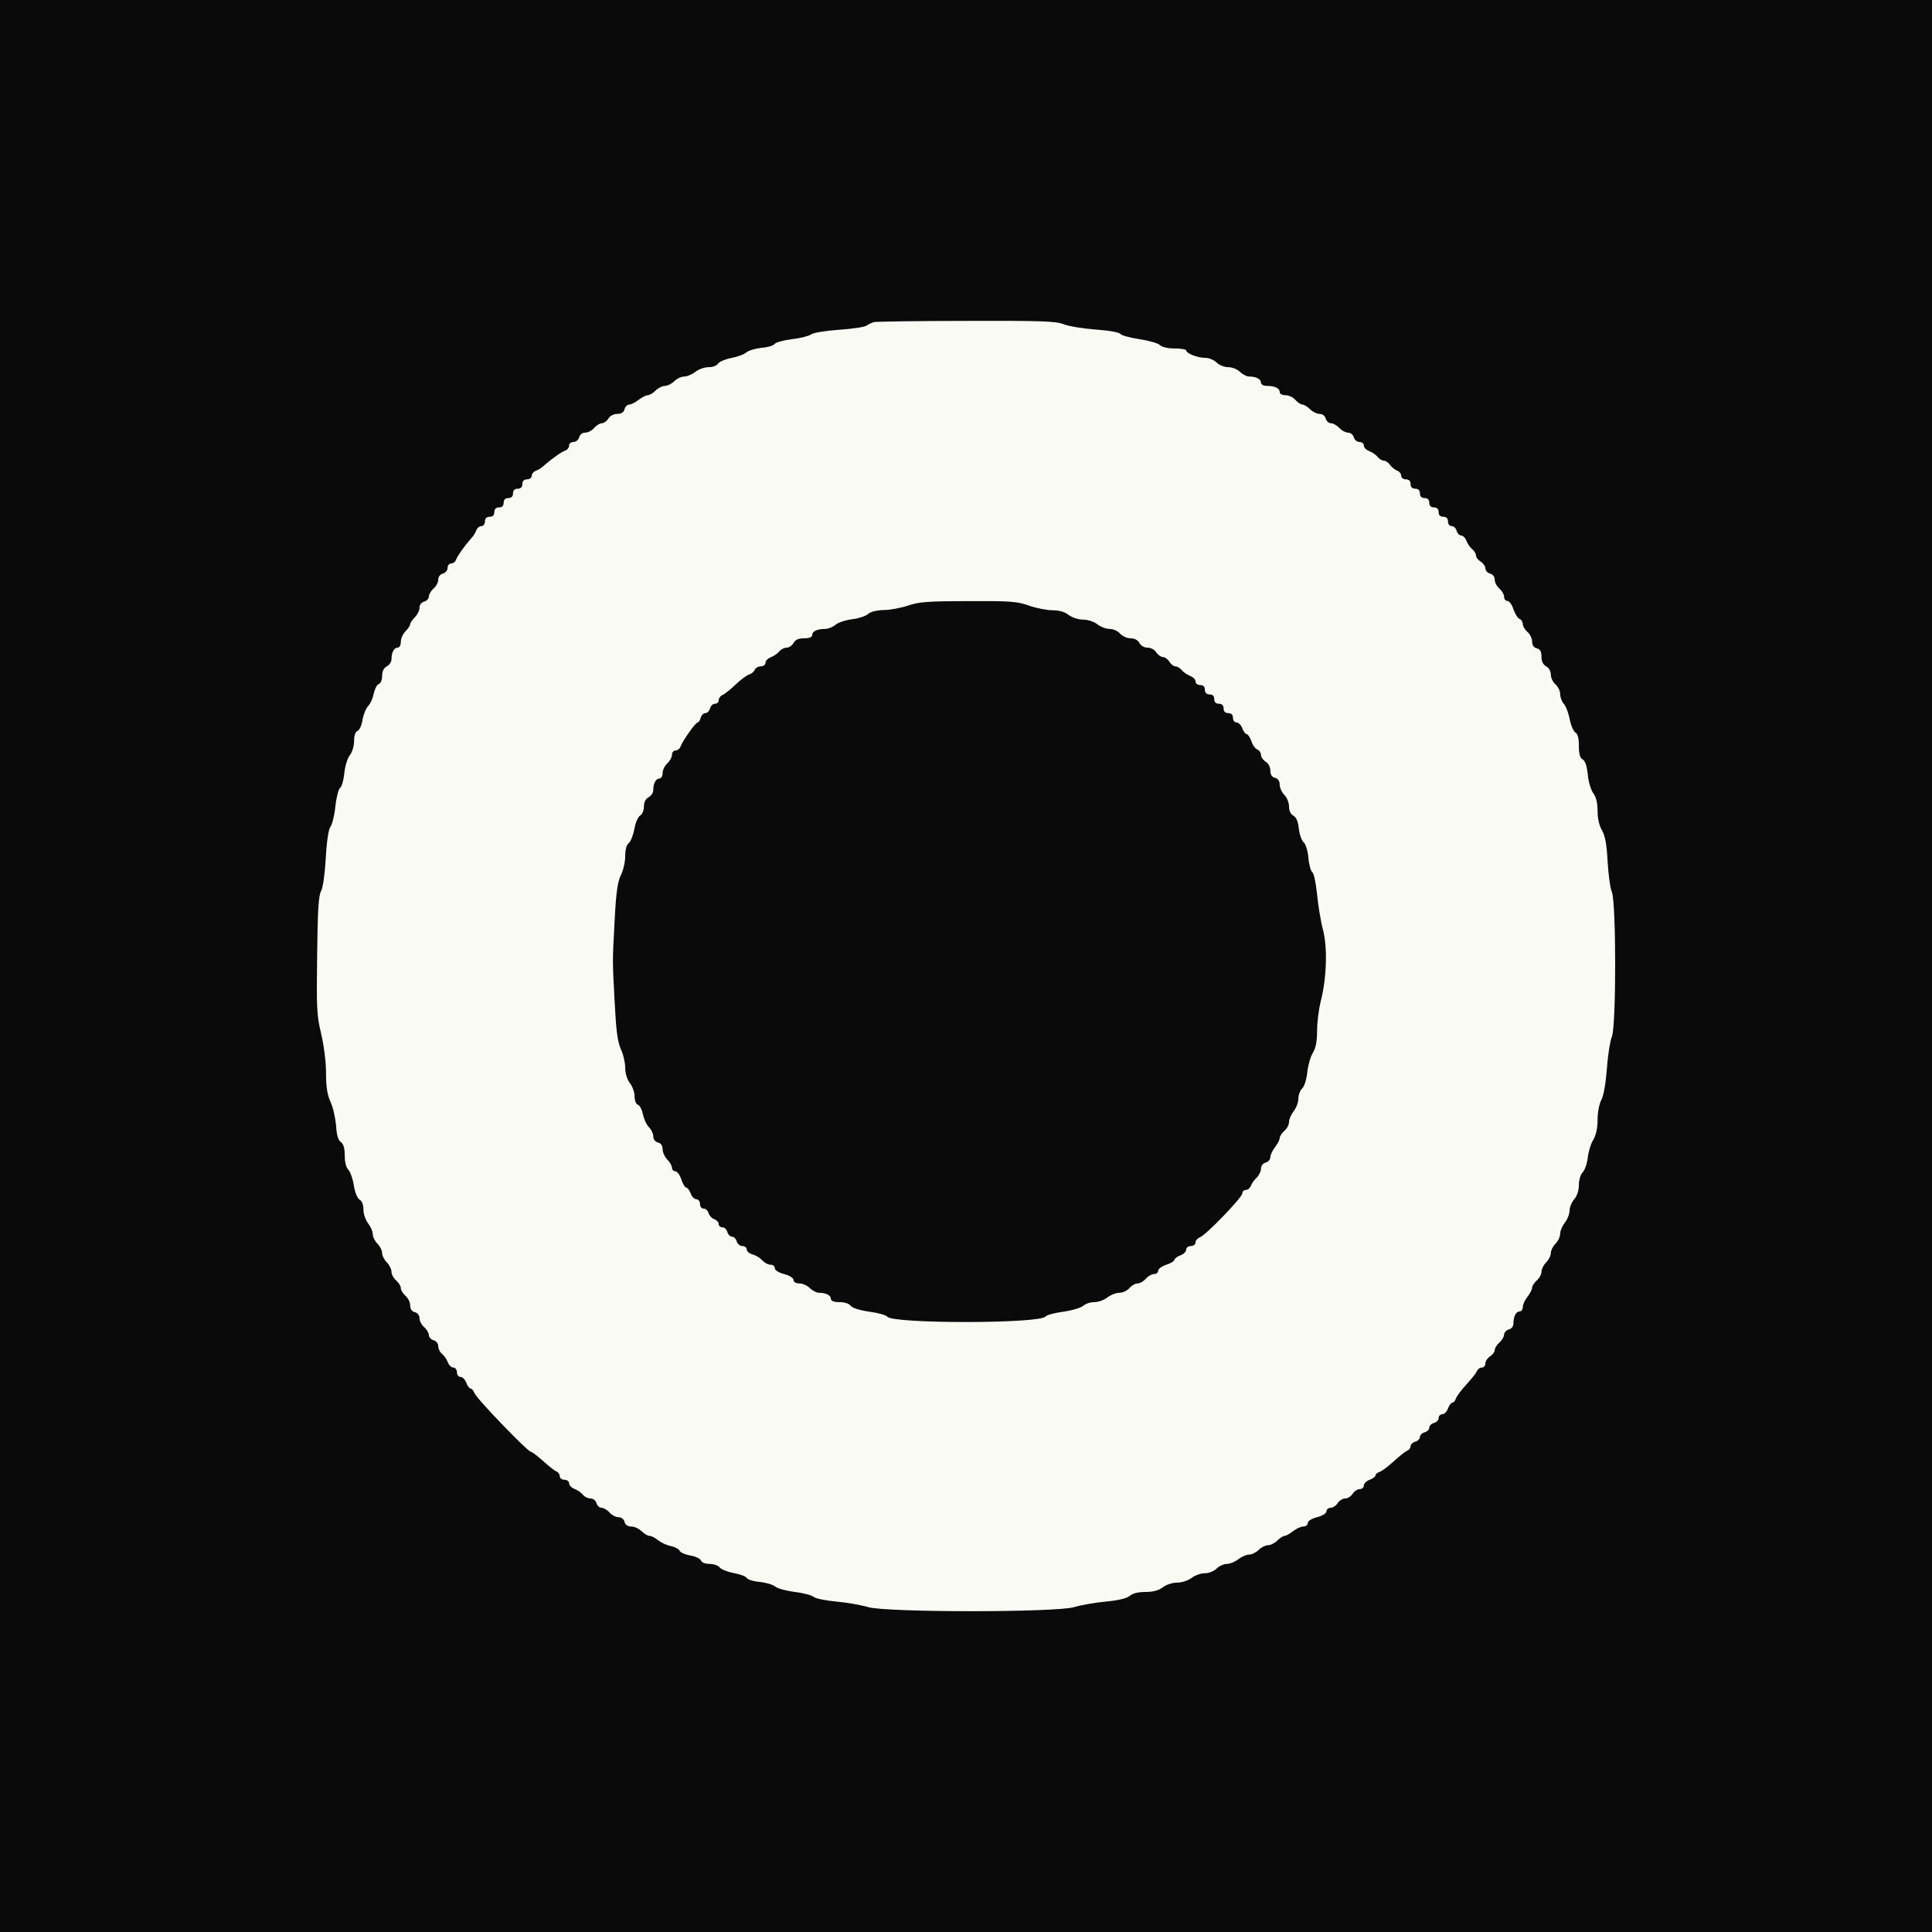
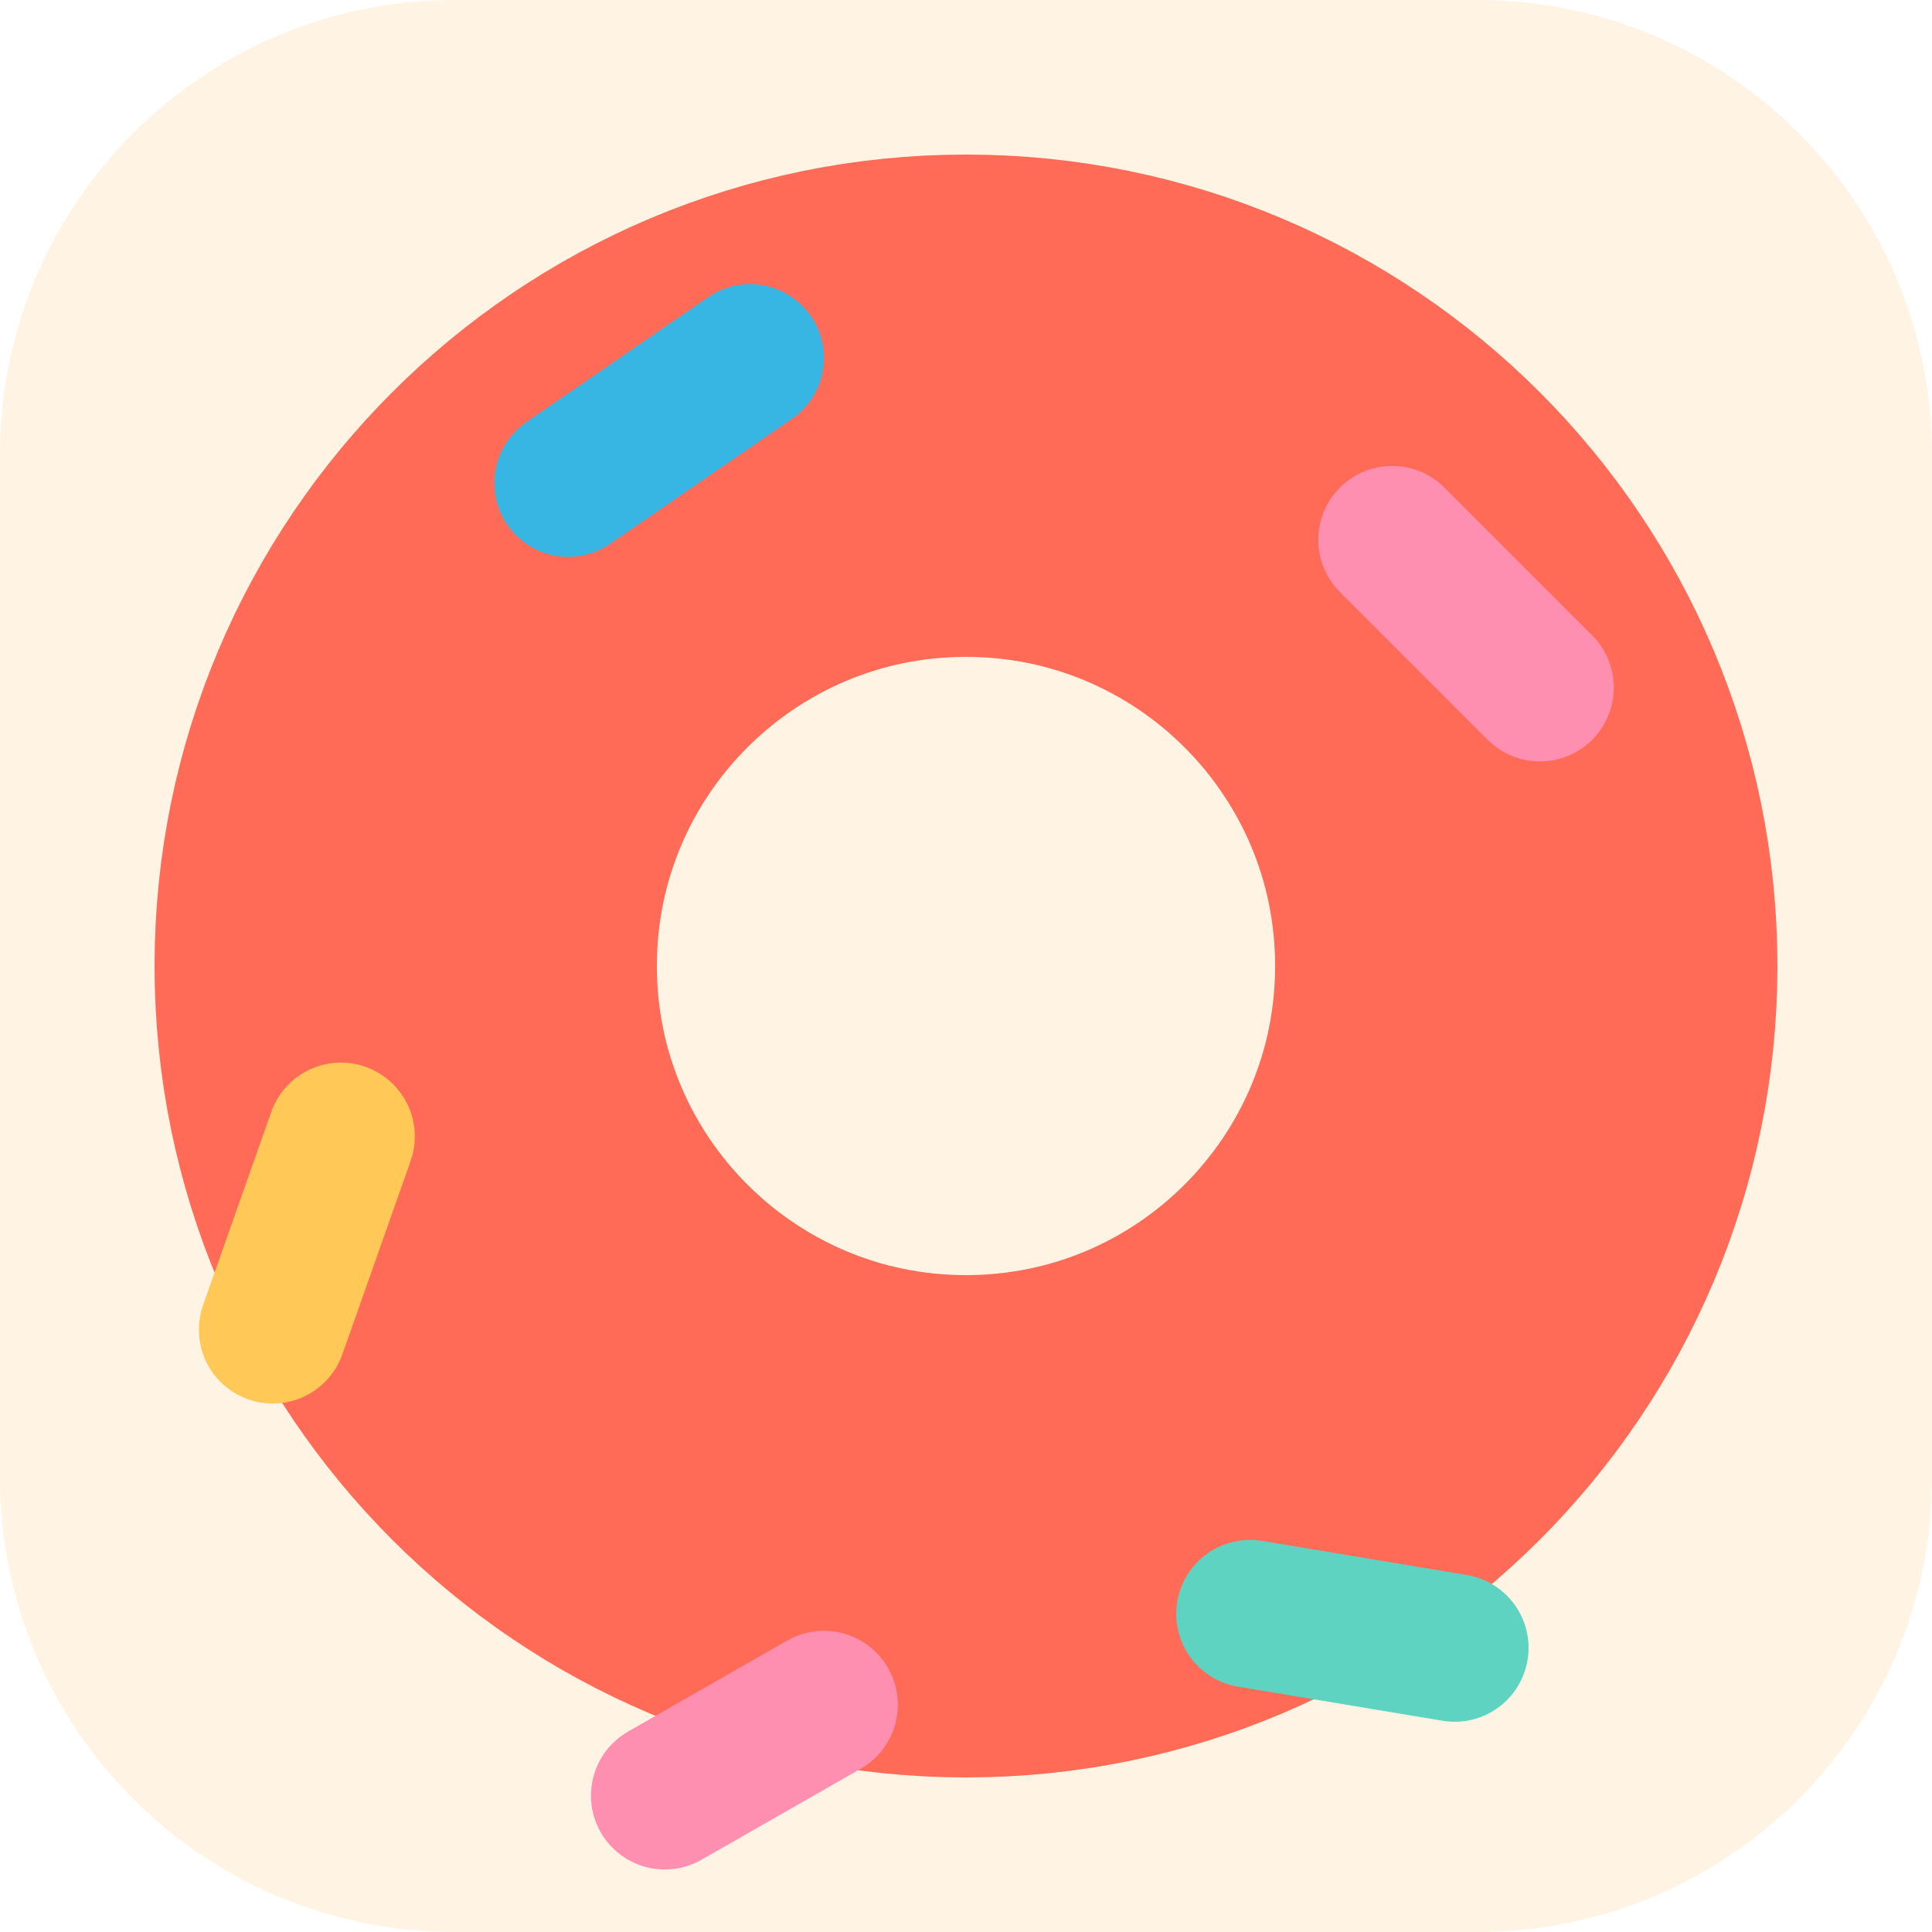
- <svg xmlns="http://www.w3.org/2000/svg" viewBox="0 0 100 100" width="100" height="100" role="img" aria-label="offdesk">
-   <rect width="100" height="100" fill="#0A0A0A" />
-   <g transform="translate(-48.9393,-188.1181) scale(0.120983)" fill="#FAFAF5">
-     <g transform="translate(0,4096) scale(0.1,-0.1)" stroke="none">
-       <path d="M7785 24033 c-11 -3 -26 -10 -32 -15 -7 -6 -60 -14 -118 -18 -58 -4 -112 -13 -120 -20 -8 -6 -44 -16 -81 -20 -37 -5 -70 -14 -74 -20 -4 -7 -29 -15 -56 -17 -27 -3 -57 -12 -66 -20 -10 -9 -39 -19 -65 -24 -26 -5 -51 -16 -56 -24 -4 -8 -22 -15 -40 -15 -18 0 -43 -9 -57 -20 -14 -11 -35 -20 -47 -20 -13 0 -32 -9 -43 -20 -11 -11 -29 -20 -40 -20 -11 0 -29 -9 -40 -20 -11 -11 -26 -20 -34 -20 -7 0 -25 -9 -39 -20 -14 -11 -32 -20 -40 -20 -8 0 -17 -9 -20 -20 -3 -13 -14 -20 -31 -20 -15 0 -31 -8 -38 -20 -7 -11 -20 -20 -28 -20 -9 0 -23 -9 -33 -20 -9 -11 -26 -20 -38 -20 -12 0 -23 -8 -26 -20 -3 -11 -14 -20 -24 -20 -11 0 -19 -7 -19 -15 0 -9 -8 -19 -17 -22 -17 -6 -59 -36 -93 -66 -8 -8 -23 -17 -32 -20 -10 -4 -18 -13 -18 -22 0 -8 -9 -15 -20 -15 -13 0 -20 -7 -20 -20 0 -13 -7 -20 -20 -20 -13 0 -20 -7 -20 -20 0 -13 -7 -20 -20 -20 -13 0 -20 -7 -20 -20 0 -13 -7 -20 -20 -20 -13 0 -20 -7 -20 -20 0 -13 -7 -20 -20 -20 -13 0 -20 -7 -20 -20 0 -11 -7 -20 -15 -20 -9 0 -18 -8 -22 -17 -3 -10 -12 -25 -20 -33 -30 -34 -60 -76 -66 -92 -3 -10 -13 -18 -22 -18 -8 0 -15 -8 -15 -19 0 -10 -9 -21 -20 -24 -12 -3 -20 -14 -20 -26 0 -12 -9 -29 -20 -38 -11 -10 -20 -25 -20 -34 0 -9 -9 -19 -20 -22 -12 -3 -20 -14 -20 -26 0 -12 -9 -30 -20 -41 -11 -11 -20 -24 -20 -30 0 -5 -9 -19 -20 -30 -11 -11 -20 -31 -20 -45 0 -15 -6 -25 -14 -25 -15 0 -26 -21 -26 -50 0 -11 -9 -24 -20 -30 -13 -7 -20 -21 -20 -41 0 -17 -6 -32 -15 -35 -8 -3 -17 -22 -21 -41 -4 -20 -14 -43 -24 -53 -9 -9 -20 -36 -24 -59 -3 -23 -13 -44 -21 -47 -10 -4 -15 -20 -15 -44 0 -21 -8 -48 -19 -61 -10 -14 -20 -47 -23 -78 -3 -29 -11 -57 -18 -61 -6 -4 -16 -40 -20 -79 -4 -39 -14 -78 -21 -87 -8 -10 -16 -60 -20 -133 -4 -69 -12 -127 -20 -142 -11 -18 -15 -85 -17 -274 -3 -226 -2 -258 17 -336 12 -52 21 -120 21 -168 0 -59 5 -93 19 -124 11 -23 21 -69 24 -101 2 -40 9 -63 20 -71 12 -8 17 -27 17 -58 0 -28 6 -52 16 -61 8 -9 19 -39 23 -67 5 -31 15 -55 25 -61 10 -5 16 -22 16 -42 0 -18 9 -45 20 -59 11 -14 20 -35 20 -46 0 -12 9 -30 20 -41 11 -11 20 -29 20 -40 0 -11 9 -29 20 -40 11 -11 20 -29 20 -40 0 -11 9 -28 20 -37 11 -10 20 -24 20 -33 0 -9 9 -23 20 -33 11 -9 20 -28 20 -41 0 -15 7 -26 20 -29 12 -3 20 -14 20 -26 0 -12 9 -29 20 -38 11 -10 20 -25 20 -34 0 -9 9 -19 20 -22 11 -3 20 -14 20 -25 0 -11 7 -26 16 -33 9 -7 20 -23 25 -36 5 -13 15 -23 24 -23 8 0 15 -9 15 -20 0 -11 7 -20 15 -20 9 0 20 -11 25 -25 5 -14 14 -25 19 -25 5 0 12 -9 16 -19 6 -21 228 -251 241 -251 5 0 28 -18 52 -39 23 -21 49 -42 57 -45 8 -3 15 -12 15 -21 0 -8 9 -15 20 -15 11 0 20 -7 20 -15 0 -9 10 -19 23 -24 13 -5 29 -16 36 -25 7 -9 22 -16 33 -16 11 0 22 -9 25 -20 3 -11 13 -20 22 -20 9 0 24 -9 34 -20 9 -11 26 -20 38 -20 12 0 23 -8 26 -20 3 -13 14 -20 29 -20 13 0 33 -9 44 -20 11 -11 26 -20 34 -20 7 0 24 -8 37 -19 13 -10 38 -22 56 -25 17 -4 34 -13 36 -20 3 -7 23 -16 45 -20 22 -3 42 -13 46 -21 3 -9 18 -15 37 -15 18 0 37 -7 43 -15 6 -8 33 -19 60 -24 27 -5 52 -14 56 -21 4 -7 29 -15 56 -17 27 -3 57 -12 66 -20 9 -8 46 -18 83 -23 36 -4 73 -14 81 -21 8 -7 52 -16 97 -20 45 -4 107 -15 137 -24 82 -23 799 -23 880 0 30 9 92 20 137 24 54 5 89 14 101 24 12 11 36 17 68 17 33 0 57 7 74 20 14 11 41 20 61 20 21 0 47 9 62 20 14 11 39 20 56 20 18 0 40 9 51 20 11 11 31 20 44 20 13 0 35 9 49 20 14 11 35 20 46 20 12 0 30 9 41 20 11 11 29 20 40 20 11 0 29 9 40 20 11 11 25 20 31 20 6 0 22 9 36 20 14 11 34 20 44 20 11 0 19 7 19 15 0 8 16 19 40 25 24 6 40 17 40 25 0 8 8 15 18 15 9 0 23 9 30 20 7 11 21 20 32 20 11 0 25 9 32 20 7 11 21 20 30 20 10 0 18 7 18 15 0 9 11 20 25 25 14 5 25 14 25 19 0 5 8 12 18 15 9 3 36 23 60 45 23 21 49 42 57 45 8 3 15 12 15 20 0 7 9 16 20 19 11 3 20 12 20 20 0 8 9 17 20 20 11 3 20 12 20 20 0 8 9 17 20 20 11 3 20 12 20 21 0 9 7 16 15 16 9 0 20 11 25 25 5 14 14 25 19 25 5 0 12 8 15 18 3 9 23 36 45 60 21 23 42 49 45 57 3 8 12 15 21 15 8 0 15 8 15 18 0 9 9 23 20 30 11 7 20 19 20 27 0 8 9 23 20 32 11 10 20 25 20 34 0 9 9 19 20 22 12 3 20 14 20 25 0 31 11 52 26 52 8 0 14 8 14 19 0 10 9 30 20 44 11 14 20 31 20 39 0 7 9 21 20 31 11 9 20 26 20 37 0 11 9 29 20 40 11 11 20 29 20 40 0 11 9 29 20 40 11 11 20 30 20 43 0 12 9 33 20 47 11 14 20 37 20 51 0 14 9 36 20 49 12 14 20 37 20 61 0 21 7 45 16 54 9 9 19 37 22 63 3 26 13 60 24 77 11 19 18 49 18 85 0 31 7 68 16 85 10 18 19 71 24 135 4 58 14 119 21 135 19 42 19 576 0 620 -7 17 -15 75 -18 130 -4 72 -10 109 -24 133 -12 20 -19 52 -19 84 0 33 -6 59 -19 76 -10 15 -21 51 -23 81 -4 35 -11 57 -22 63 -11 6 -16 23 -16 58 0 33 -5 52 -15 57 -8 5 -19 30 -24 56 -5 26 -16 56 -25 66 -9 10 -16 29 -16 42 0 14 -9 32 -20 42 -11 9 -20 28 -20 42 0 14 -8 29 -20 35 -13 7 -20 21 -20 41 0 22 -5 32 -20 36 -13 3 -20 14 -20 29 0 13 -9 32 -20 41 -11 10 -20 25 -20 34 0 9 -6 19 -14 22 -8 3 -19 22 -26 41 -6 20 -18 36 -26 36 -8 0 -14 8 -14 18 0 10 -9 25 -20 35 -11 9 -20 26 -20 38 0 12 -8 23 -20 26 -11 3 -20 13 -20 22 0 9 -9 22 -20 29 -11 7 -20 18 -20 26 0 7 -7 20 -16 27 -9 7 -20 23 -25 36 -5 13 -15 23 -23 23 -7 0 -16 9 -19 20 -3 11 -12 20 -21 20 -9 0 -16 8 -16 20 0 13 -7 20 -20 20 -13 0 -20 7 -20 20 0 13 -7 20 -20 20 -13 0 -20 7 -20 20 0 13 -7 20 -20 20 -13 0 -20 7 -20 20 0 13 -7 20 -20 20 -13 0 -20 7 -20 20 0 13 -7 20 -20 20 -11 0 -20 7 -20 15 0 9 -8 19 -17 22 -10 4 -24 15 -31 25 -7 10 -19 18 -26 18 -8 0 -20 7 -27 16 -7 9 -23 20 -36 25 -13 5 -23 15 -23 24 0 8 -8 15 -19 15 -10 0 -21 9 -24 20 -3 11 -14 20 -25 20 -10 0 -27 9 -37 20 -10 11 -26 20 -35 20 -10 0 -20 9 -23 20 -3 12 -14 20 -26 20 -12 0 -30 9 -41 20 -11 11 -26 20 -33 20 -7 0 -20 9 -30 20 -9 11 -28 20 -42 20 -15 0 -25 6 -25 14 0 16 -21 26 -56 26 -14 0 -24 6 -24 14 0 15 -21 26 -51 26 -10 0 -28 9 -39 20 -11 11 -33 20 -50 20 -17 0 -39 9 -50 20 -11 11 -33 20 -50 20 -32 0 -80 19 -80 32 0 4 -22 8 -49 8 -31 0 -55 6 -64 15 -9 8 -48 19 -88 25 -40 6 -76 16 -80 22 -5 7 -49 15 -106 19 -54 4 -116 14 -138 23 -34 13 -99 15 -415 14 -206 0 -384 -3 -395 -5z m662 -1213 c32 -11 77 -20 101 -20 29 0 53 -7 69 -20 15 -11 41 -20 62 -20 20 0 47 -9 61 -20 14 -11 37 -20 53 -20 15 0 35 -9 44 -20 10 -11 30 -20 45 -20 17 0 31 -7 38 -20 6 -12 21 -20 35 -20 14 0 30 -9 37 -20 7 -11 20 -20 28 -20 8 0 21 -9 28 -20 7 -11 18 -20 26 -20 7 0 20 -7 27 -16 7 -9 23 -20 36 -25 13 -5 23 -15 23 -24 0 -8 9 -15 20 -15 13 0 20 -7 20 -20 0 -13 7 -20 20 -20 13 0 20 -7 20 -20 0 -13 7 -20 20 -20 13 0 20 -7 20 -20 0 -13 7 -20 20 -20 13 0 20 -7 20 -20 0 -11 7 -20 15 -20 9 0 20 -11 25 -25 5 -14 14 -25 19 -25 5 0 14 -14 20 -30 5 -17 17 -33 26 -36 8 -3 15 -14 15 -23 0 -9 9 -22 20 -29 12 -7 20 -23 20 -38 0 -17 7 -28 20 -31 13 -3 20 -14 20 -29 0 -13 9 -33 20 -44 11 -11 20 -33 20 -50 0 -18 7 -33 19 -39 12 -7 20 -25 23 -56 3 -25 12 -51 21 -58 8 -7 17 -35 20 -66 2 -29 10 -56 16 -61 7 -4 16 -46 21 -96 5 -49 16 -118 26 -154 19 -75 15 -207 -11 -305 -8 -33 -15 -89 -15 -125 0 -46 -6 -74 -19 -95 -10 -17 -20 -54 -23 -82 -3 -29 -12 -59 -21 -68 -10 -9 -17 -29 -17 -44 0 -16 -9 -40 -20 -54 -11 -14 -20 -35 -20 -46 0 -12 -9 -29 -20 -38 -11 -10 -20 -24 -20 -31 0 -8 -9 -25 -20 -39 -11 -14 -20 -34 -20 -43 0 -10 -9 -20 -20 -23 -12 -3 -20 -14 -20 -26 0 -11 -8 -28 -18 -38 -11 -10 -22 -26 -25 -35 -4 -10 -13 -18 -22 -18 -8 0 -15 -7 -15 -15 0 -17 -157 -180 -182 -188 -10 -4 -18 -13 -18 -22 0 -8 -9 -15 -20 -15 -11 0 -20 -7 -20 -15 0 -9 -11 -20 -25 -25 -14 -5 -25 -14 -25 -19 0 -5 -16 -15 -35 -21 -19 -6 -35 -18 -35 -26 0 -8 -8 -14 -18 -14 -10 0 -25 -9 -35 -20 -9 -11 -25 -20 -35 -20 -10 0 -25 -9 -35 -20 -9 -11 -29 -20 -43 -20 -14 0 -37 -9 -51 -20 -14 -11 -39 -20 -56 -20 -17 0 -38 -7 -48 -16 -9 -8 -48 -20 -85 -25 -37 -5 -71 -14 -75 -20 -19 -32 -659 -32 -678 -1 -4 6 -38 16 -76 21 -42 6 -74 16 -81 26 -7 9 -26 15 -48 15 -24 0 -36 5 -36 14 0 15 -21 26 -51 26 -10 0 -28 9 -39 20 -11 11 -31 20 -45 20 -15 0 -25 6 -25 15 0 8 -16 19 -40 25 -24 6 -40 17 -40 25 0 8 -8 15 -18 15 -11 0 -27 9 -36 19 -10 11 -28 22 -42 25 -13 4 -24 13 -24 21 0 8 -8 15 -19 15 -10 0 -21 9 -24 20 -3 11 -12 20 -20 20 -8 0 -17 9 -20 20 -3 11 -12 20 -21 20 -9 0 -16 6 -16 14 0 8 -9 17 -19 21 -10 3 -21 15 -24 25 -3 11 -12 20 -21 20 -9 0 -16 8 -16 20 0 11 -7 20 -15 20 -9 0 -20 11 -25 25 -5 14 -14 25 -19 25 -5 0 -15 16 -21 35 -6 19 -18 35 -26 35 -8 0 -14 7 -14 15 0 8 -9 24 -20 35 -11 11 -20 31 -20 44 0 15 -7 26 -20 29 -12 3 -20 14 -20 26 0 12 -8 29 -19 40 -10 10 -21 34 -25 54 -4 19 -13 38 -21 41 -9 3 -15 18 -15 37 0 17 -9 42 -20 56 -12 16 -20 41 -20 65 0 21 -8 58 -19 81 -14 32 -20 80 -26 197 -10 189 -10 172 0 358 6 118 13 162 27 190 10 20 18 56 18 81 0 27 6 48 15 55 8 6 19 33 24 60 5 27 16 53 25 58 9 5 16 22 16 38 0 19 7 33 20 40 11 6 20 19 20 30 0 29 11 50 26 50 8 0 14 10 14 23 0 13 9 32 20 42 11 10 20 26 20 37 0 10 7 18 15 18 9 0 19 8 22 18 11 27 64 102 73 102 4 0 10 9 13 20 3 11 12 20 20 20 8 0 17 9 20 20 3 11 12 20 21 20 9 0 16 7 16 15 0 9 7 18 15 22 9 3 34 23 56 44 21 21 48 40 58 44 11 3 22 12 25 20 3 8 15 15 26 15 11 0 20 7 20 15 0 9 10 19 23 24 13 5 29 16 36 25 7 9 22 16 32 16 10 0 23 9 29 20 8 14 21 20 45 20 23 0 35 5 35 14 0 16 21 26 54 26 13 0 34 8 47 19 13 10 46 20 72 23 26 3 56 13 66 22 11 10 36 16 67 17 27 0 74 9 104 19 46 16 87 19 258 19 178 1 209 -1 259 -19z" />
-     </g>
+ <svg xmlns="http://www.w3.org/2000/svg" viewBox="0 0 34 34" width="34" height="34">
+   <rect width="34" height="34" rx="8" fill="#fff4e3" />
+   <g transform="translate(0 0)">
+     <circle cx="17" cy="17" r="9.86" fill="none" stroke="#ff6b57" stroke-width="8.84" />
+     <path d="M10.00 8.50L13.20 6.30" stroke="#38b6e3" stroke-width="2.60" stroke-linecap="round" />
+     <path d="M24.50 9.50L27.10 12.10" stroke="#ff8fb1" stroke-width="2.60" stroke-linecap="round" />
+     <path d="M6.00 20.00L4.80 23.40" stroke="#ffc857" stroke-width="2.60" stroke-linecap="round" />
+     <path d="M22.00 28.40L25.60 29.00" stroke="#5ed3c1" stroke-width="2.60" stroke-linecap="round" />
+     <path d="M14.50 30.00L11.70 31.60" stroke="#ff8fb1" stroke-width="2.60" stroke-linecap="round" />
  </g>
</svg>
